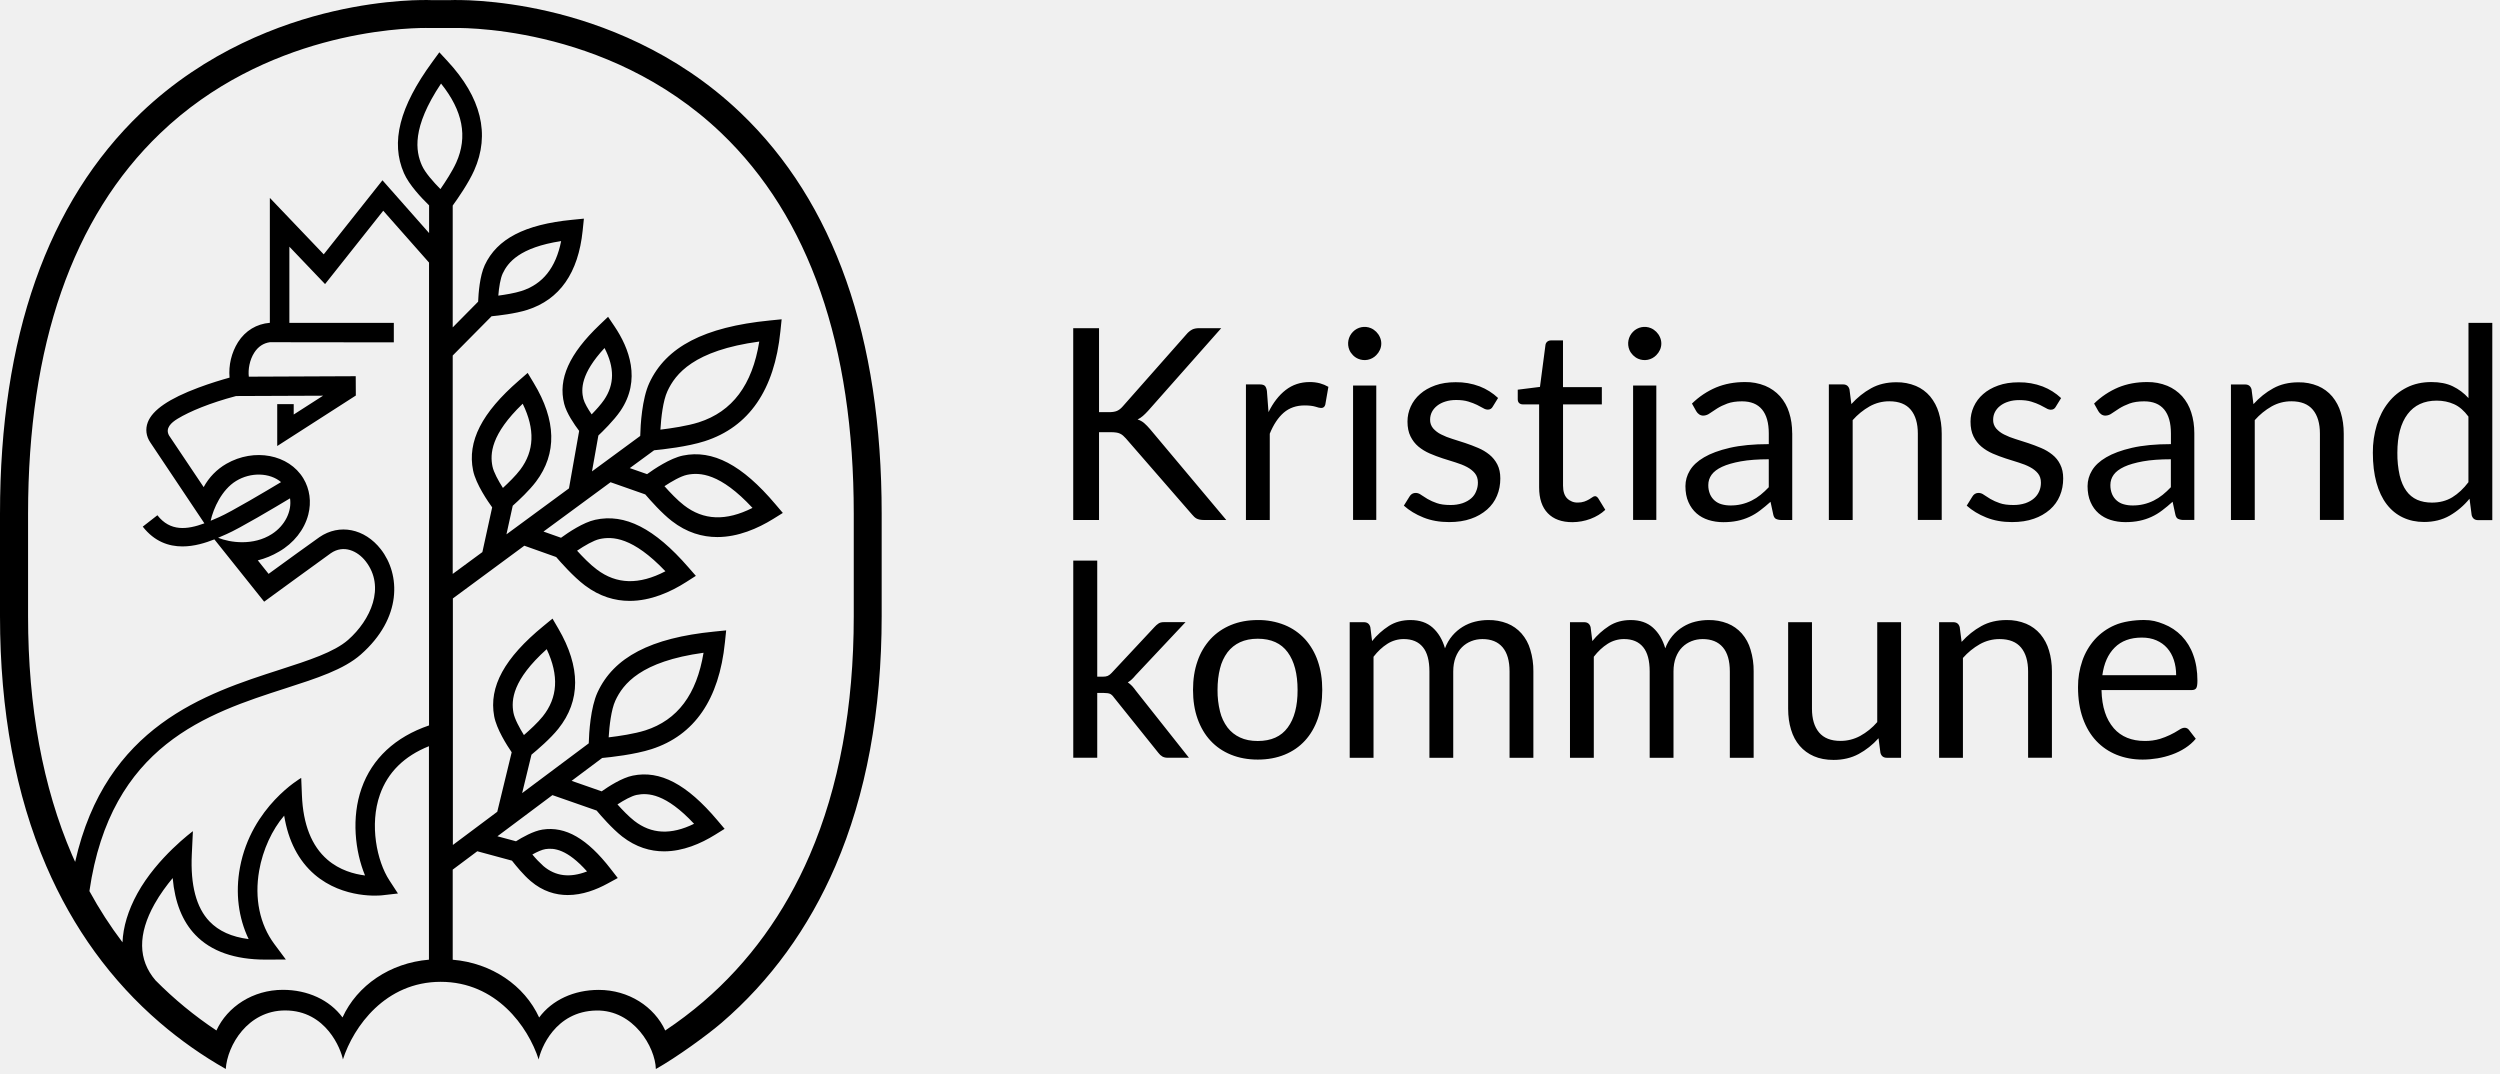
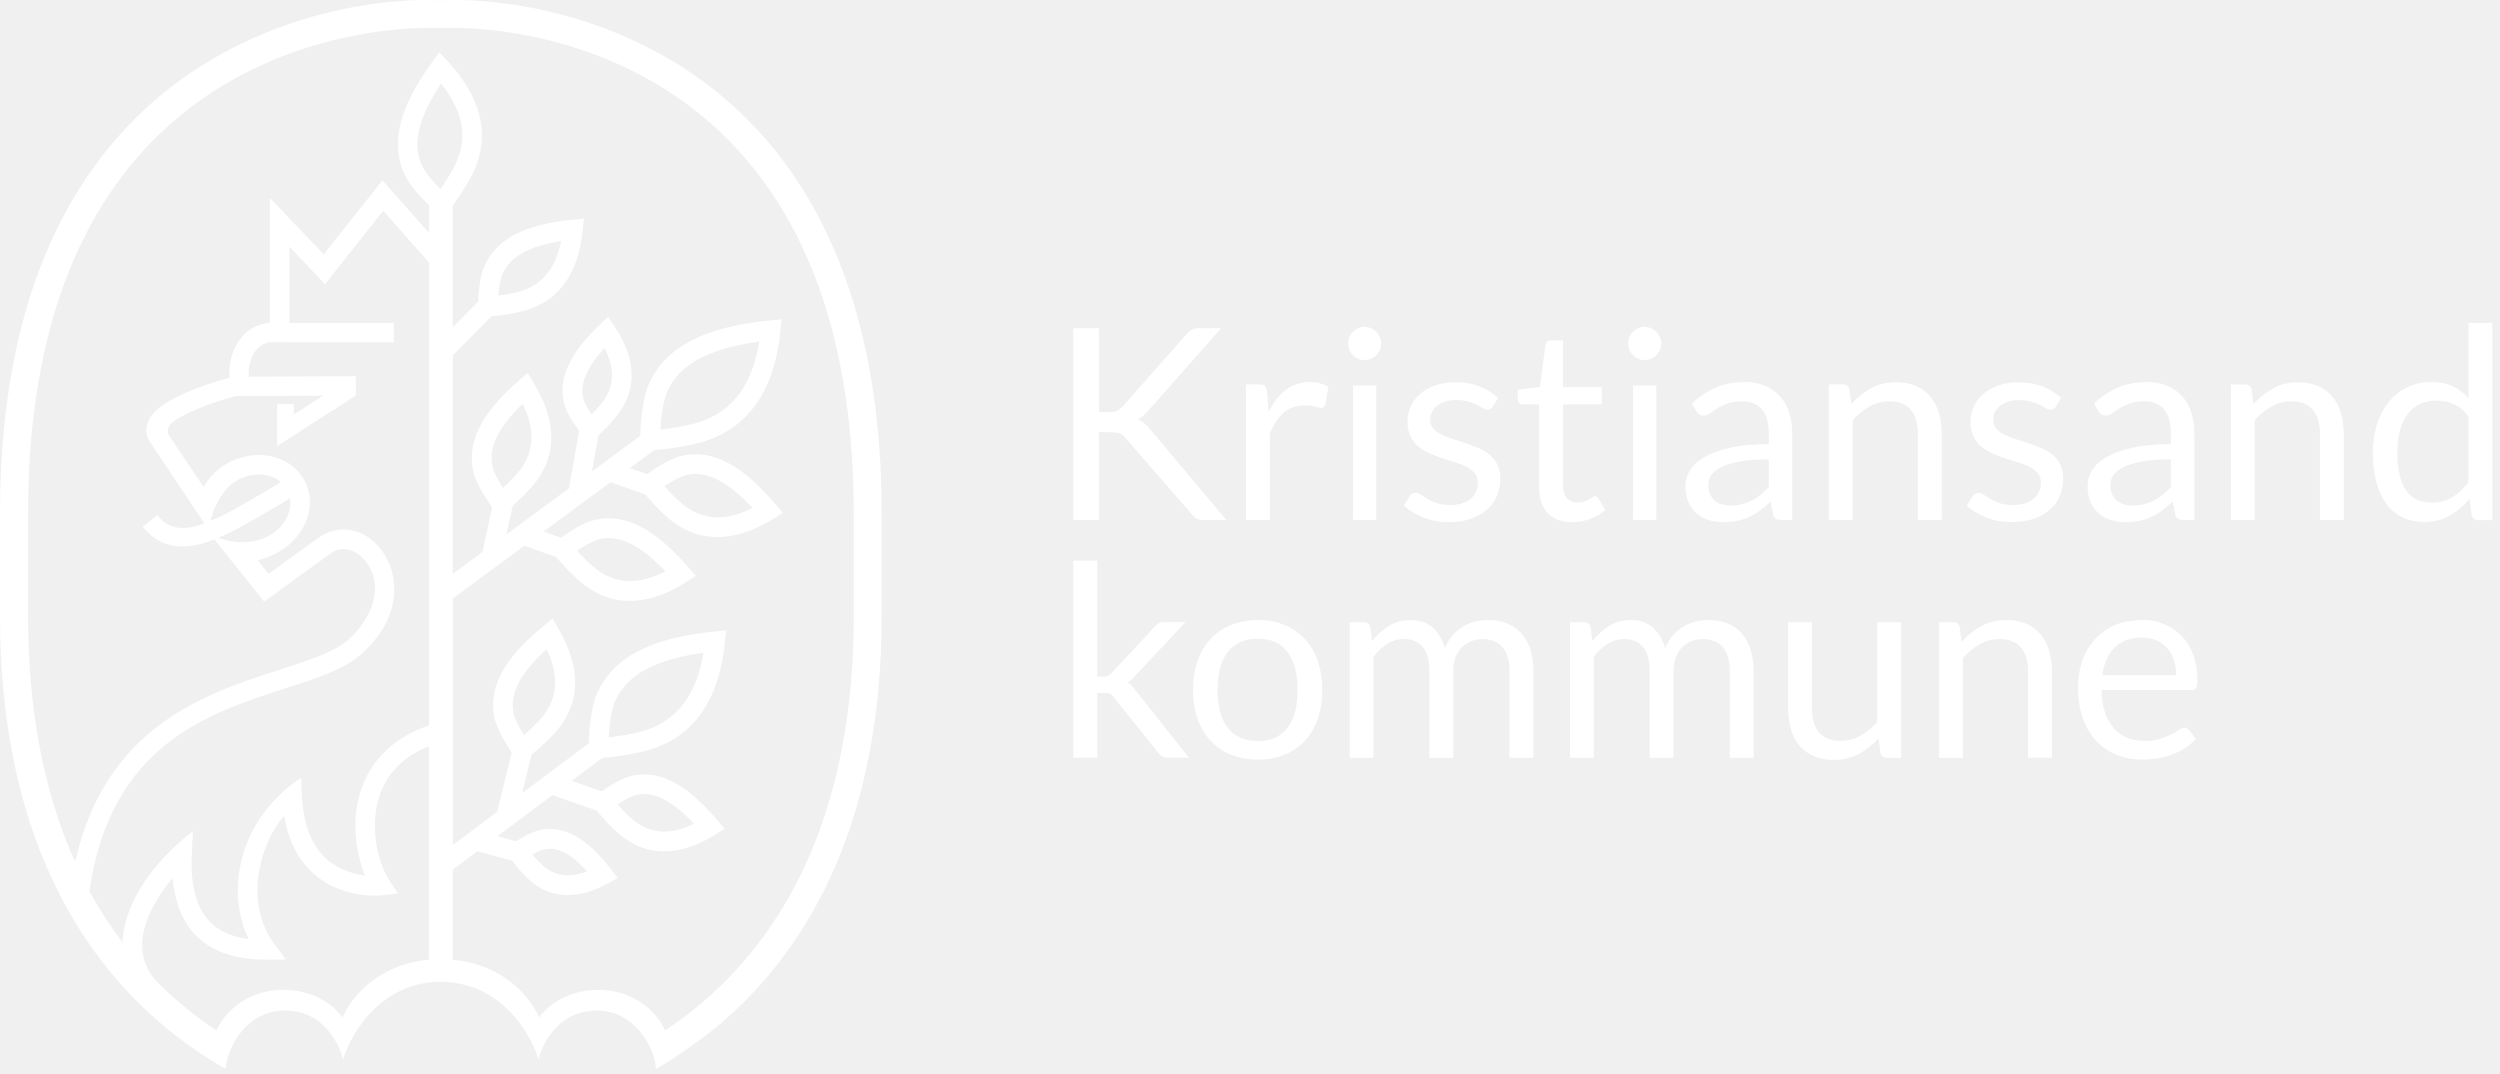
<svg xmlns="http://www.w3.org/2000/svg" width="163" height="70" viewBox="0 0 163 70">
-   <g fill="#000" fill-rule="nonzero">
+   <g fill="#FFFFFF" fill-rule="nonzero">
    <path d="M78.013 33.808c.055.03.12.052.195.069.075.016.17.026.28.026h1.465l-4.972-5.926a3.717 3.717 0 0 0-.384-.394 1.237 1.237 0 0 0-.426-.234c.123-.059.237-.134.345-.228.107-.094.221-.205.345-.342l4.763-5.382h-1.439c-.185 0-.338.03-.459.091a1.28 1.28 0 0 0-.371.31l-4.161 4.71c-.117.134-.241.229-.371.284-.13.055-.306.081-.528.081h-.638V21.4h-1.683v12.503h1.683v-5.724h.769c.14 0 .257.007.354.023a.83.83 0 0 1 .447.202c.055.049.113.11.179.179l4.317 4.965c.045.052.094.1.14.15a.713.713 0 0 0 .15.11zM85.393 24.91c-.599 0-1.12.173-1.566.518-.446.345-.817.827-1.12 1.442l-.104-1.377c-.023-.156-.068-.267-.13-.332-.065-.065-.179-.098-.348-.098h-.89v8.84h1.554v-5.626c.244-.6.547-1.055.911-1.371.365-.313.818-.472 1.358-.472.303 0 .537.03.707.081.169.056.293.085.374.085.14 0 .231-.072.27-.218l.202-1.16a2.366 2.366 0 0 0-.55-.23 2.534 2.534 0 0 0-.668-.082zM95.923 32.49c-.15.133-.342.24-.567.319a2.444 2.444 0 0 1-.794.117c-.355 0-.651-.039-.886-.124a3.386 3.386 0 0 1-.602-.27 6.658 6.658 0 0 1-.423-.27.593.593 0 0 0-.332-.124.459.459 0 0 0-.254.062.509.509 0 0 0-.166.176l-.368.592c.348.313.775.573 1.273.772.501.202 1.058.3 1.676.3.54 0 1.02-.072 1.43-.219a3.135 3.135 0 0 0 1.048-.599c.287-.254.502-.553.645-.898.146-.345.218-.723.218-1.13 0-.355-.065-.658-.195-.912a1.992 1.992 0 0 0-.518-.641 3.03 3.03 0 0 0-.733-.436 11.28 11.28 0 0 0-.843-.32c-.286-.094-.57-.185-.843-.27a4.516 4.516 0 0 1-.733-.293 1.673 1.673 0 0 1-.517-.394.838.838 0 0 1-.196-.566c0-.18.04-.349.117-.502.079-.153.193-.29.342-.407.15-.117.326-.208.538-.273.208-.068.446-.1.706-.1.303 0 .563.032.785.1.221.068.41.14.57.218.159.078.296.15.406.215a.59.59 0 0 0 .297.094.343.343 0 0 0 .322-.192l.348-.566a3.714 3.714 0 0 0-1.198-.756 4.236 4.236 0 0 0-1.566-.273c-.501 0-.944.068-1.335.208-.39.14-.72.326-.986.564a2.38 2.38 0 0 0-.612.82c-.14.313-.209.635-.209.974 0 .377.065.7.196.963.13.264.303.489.517.668.215.179.463.329.736.449.277.12.56.225.847.32.286.094.57.181.846.266.277.085.521.182.736.296.215.114.387.251.518.41.13.16.195.362.195.606 0 .199-.036.384-.11.557a1.133 1.133 0 0 1-.326.469zM103.698 33.831c.377-.143.7-.338.967-.59l-.453-.741c-.065-.098-.137-.15-.218-.15a.31.31 0 0 0-.163.065 5.518 5.518 0 0 1-.221.143c-.088.052-.192.101-.31.143a1.27 1.27 0 0 1-.423.066.942.942 0 0 1-.697-.27c-.179-.18-.27-.457-.27-.831v-5.3h2.53v-1.127h-2.533v-3.044h-.785c-.097 0-.179.03-.244.085a.333.333 0 0 0-.114.214l-.358 2.732-1.449.182v.619c0 .117.033.202.095.257a.349.349 0 0 0 .234.082h1.065v5.41c0 .733.189 1.297.563 1.684.374.39.912.586 1.608.586a3.43 3.43 0 0 0 1.176-.215zM116.851 28.25c0-.494-.068-.947-.202-1.36a2.879 2.879 0 0 0-.592-1.055 2.723 2.723 0 0 0-.967-.68 3.353 3.353 0 0 0-1.319-.245c-.687 0-1.312.117-1.875.349a5.066 5.066 0 0 0-1.58 1.054l.28.499a.63.63 0 0 0 .19.205.46.46 0 0 0 .273.081.72.72 0 0 0 .407-.143c.137-.098.3-.205.488-.322.19-.12.414-.228.671-.323.257-.094.576-.143.954-.143.576 0 1.01.176 1.306.53.293.356.44.876.44 1.567v.693c-1 0-1.847.082-2.54.241-.694.16-1.254.368-1.68.619-.427.25-.736.537-.928.863a1.95 1.95 0 0 0-.287 1.012c0 .404.065.752.196 1.045.13.296.306.537.527.733.221.195.482.338.781.433.3.094.622.143.964.143.339 0 .645-.03.922-.088a3.606 3.606 0 0 0 1.478-.677c.221-.166.449-.355.68-.563l.176.82c.03.15.091.25.182.296a.843.843 0 0 0 .368.069h.69V28.25h-.003zm-1.527 3.517a5.413 5.413 0 0 1-.537.498c-.182.147-.374.27-.576.371a3.013 3.013 0 0 1-1.39.32c-.206 0-.394-.027-.567-.076a1.148 1.148 0 0 1-.759-.654 1.489 1.489 0 0 1-.114-.606c0-.244.072-.468.215-.667.144-.199.371-.371.684-.518.313-.146.723-.263 1.22-.355.502-.09 1.108-.136 1.824-.136v1.823zM126.6 33.903v-5.626c0-.502-.066-.957-.193-1.371a3.01 3.01 0 0 0-.563-1.061 2.489 2.489 0 0 0-.925-.68 3.192 3.192 0 0 0-1.28-.242c-.621 0-1.172.13-1.644.394-.475.26-.902.606-1.286 1.029l-.123-.96c-.059-.215-.199-.323-.42-.323h-.925v8.84h1.553v-6.509a4.295 4.295 0 0 1 1.104-.898 2.602 2.602 0 0 1 1.286-.332c.628 0 1.094.185 1.4.553.306.368.459.889.459 1.556V33.9h1.556v.003zM133.817 29.647a3.03 3.03 0 0 0-.732-.436 11.28 11.28 0 0 0-.844-.319c-.286-.094-.57-.185-.843-.27a4.516 4.516 0 0 1-.732-.293 1.673 1.673 0 0 1-.518-.394.838.838 0 0 1-.195-.567c0-.179.039-.348.117-.501.078-.153.192-.29.342-.407.15-.117.325-.208.537-.273.208-.069.446-.101.706-.101.303 0 .564.032.785.1.221.069.41.14.57.219.16.078.296.15.407.215a.59.59 0 0 0 .296.094.343.343 0 0 0 .322-.192l.349-.567a3.714 3.714 0 0 0-1.198-.755 4.236 4.236 0 0 0-1.566-.273c-.502 0-.945.068-1.335.208-.391.14-.72.325-.987.563a2.38 2.38 0 0 0-.612.82c-.14.313-.208.635-.208.974 0 .378.065.7.195.964s.303.488.518.667c.215.18.462.33.736.45.276.12.56.224.846.319.287.094.57.182.847.267.276.084.52.182.735.296.215.114.388.25.518.41.13.16.195.362.195.606 0 .198-.035.384-.11.556a1.25 1.25 0 0 1-.336.463c-.15.133-.342.24-.566.319a2.444 2.444 0 0 1-.795.117c-.354 0-.65-.039-.885-.124a3.386 3.386 0 0 1-.603-.27 6.658 6.658 0 0 1-.423-.27.593.593 0 0 0-.332-.124.459.459 0 0 0-.254.062.509.509 0 0 0-.166.176l-.368.592c.349.313.775.573 1.273.772.502.202 1.058.3 1.677.3.54 0 1.02-.072 1.43-.219a3.135 3.135 0 0 0 1.048-.599c.286-.254.501-.553.644-.898.147-.345.218-.723.218-1.13 0-.355-.065-.658-.195-.912a1.814 1.814 0 0 0-.508-.635zM136.829 33.467c.221.192.482.338.781.433.3.094.622.143.964.143.339 0 .645-.03.921-.088a3.606 3.606 0 0 0 1.478-.677c.222-.166.45-.355.681-.564l.176.82c.03.15.09.252.182.297a.843.843 0 0 0 .368.069h.69v-5.65c0-.494-.068-.947-.202-1.36a2.879 2.879 0 0 0-.592-1.055 2.723 2.723 0 0 0-.967-.68 3.353 3.353 0 0 0-1.319-.245c-.687 0-1.312.117-1.875.349a5.066 5.066 0 0 0-1.58 1.054l.28.499a.63.63 0 0 0 .19.205.46.46 0 0 0 .273.081.72.72 0 0 0 .407-.143c.137-.098.3-.205.488-.322.19-.12.414-.228.671-.323.257-.094.576-.143.954-.143.576 0 1.01.176 1.306.53.293.356.44.876.44 1.567v.693c-1 0-1.847.082-2.54.241-.694.16-1.254.368-1.68.619-.427.25-.736.537-.928.863a1.95 1.95 0 0 0-.287 1.012c0 .404.065.752.196 1.045.127.293.302.537.524.73zm.983-2.514c.143-.199.371-.371.684-.518.312-.146.723-.263 1.22-.355.502-.09 1.108-.136 1.824-.136v1.823a5.413 5.413 0 0 1-.537.498c-.183.147-.375.27-.576.371a3.013 3.013 0 0 1-1.39.32c-.206 0-.395-.027-.567-.076a1.148 1.148 0 0 1-.759-.654 1.489 1.489 0 0 1-.114-.606c0-.247.072-.468.215-.667zM152.06 25.848a2.489 2.489 0 0 0-.925-.68 3.192 3.192 0 0 0-1.28-.241c-.622 0-1.172.13-1.644.393-.475.26-.902.606-1.286 1.03l-.124-.961c-.058-.215-.198-.322-.42-.322h-.924v8.839h1.553v-6.512a4.295 4.295 0 0 1 1.103-.898 2.602 2.602 0 0 1 1.287-.332c.628 0 1.093.185 1.4.553.306.368.459.889.459 1.556V33.9h1.553v-5.623c0-.502-.065-.957-.192-1.371a2.962 2.962 0 0 0-.56-1.058zM160.945 21.052v4.903a3.3 3.3 0 0 0-1.03-.771c-.383-.183-.846-.274-1.386-.274-.6 0-1.133.117-1.605.355s-.873.56-1.198.974c-.33.413-.58.898-.756 1.461a6.058 6.058 0 0 0-.26 1.82c0 .733.078 1.38.234 1.947.156.564.381 1.036.67 1.413.29.378.642.665 1.056.86.413.195.872.293 1.377.293.628 0 1.185-.137 1.67-.413a4.67 4.67 0 0 0 1.296-1.104l.14 1.074c.059.215.199.323.42.323h.925v-12.86h-1.553zm0 10.383c-.32.423-.671.752-1.052.986-.38.232-.824.349-1.332.349-.361 0-.68-.062-.96-.183a1.728 1.728 0 0 1-.707-.58c-.192-.263-.338-.601-.436-1.012a6.44 6.44 0 0 1-.15-1.478c0-1.087.222-1.924.665-2.513.442-.586 1.077-.883 1.901-.883.413 0 .791.079 1.13.232.342.153.654.423.937.807v4.275h.004zM88.22 25.138h1.513V33.9H88.22zM88.555 23.393a1.06 1.06 0 0 0 1.175-.234c.101-.101.18-.215.238-.342a1 1 0 0 0 0-.837 1.14 1.14 0 0 0-.583-.583 1.06 1.06 0 0 0-1.172.235 1.091 1.091 0 0 0-.234 1.185c.055.127.133.24.234.342.098.1.212.179.342.234zM106.478 25.138h1.514V33.9h-1.514zM106.472 23.159c.1.1.215.179.341.234a1.06 1.06 0 0 0 1.175-.234c.102-.101.18-.215.239-.342a1 1 0 0 0 0-.837 1.14 1.14 0 0 0-.583-.583 1.06 1.06 0 0 0-1.172.235 1.091 1.091 0 0 0-.234 1.185c.055.127.133.24.234.342zM73.816 44.732a1.679 1.679 0 0 0-.283-.241 1.37 1.37 0 0 0 .267-.202c.078-.075.16-.163.24-.26l3.256-3.465h-1.413c-.146 0-.26.03-.348.088a1.375 1.375 0 0 0-.26.228l-2.794 2.992a.816.816 0 0 1-.254.195.73.73 0 0 1-.287.05h-.4v-7.564h-1.563v12.85h1.563v-4.222h.436c.176 0 .306.02.394.055.088.04.176.117.26.241l2.905 3.62a.841.841 0 0 0 .257.232.682.682 0 0 0 .329.075h1.397l-3.455-4.363a3.117 3.117 0 0 0-.247-.31zM85.08 41.665a3.704 3.704 0 0 0-1.324-.915 4.546 4.546 0 0 0-1.749-.323c-.644 0-1.227.108-1.748.323-.52.215-.964.52-1.332.915a4.064 4.064 0 0 0-.846 1.435c-.199.56-.296 1.189-.296 1.88 0 .696.097 1.324.296 1.884.199.557.479 1.036.846 1.43.368.397.811.7 1.332.911.521.212 1.104.32 1.748.32.645 0 1.228-.108 1.749-.32.52-.212.964-.518 1.325-.912.365-.397.641-.872.837-1.429.195-.56.293-1.185.293-1.885 0-.693-.098-1.319-.293-1.879a4.123 4.123 0 0 0-.837-1.435zm-1.122 5.772c-.43.586-1.081.876-1.954.876-.443 0-.827-.075-1.152-.228-.326-.15-.6-.368-.818-.651a2.861 2.861 0 0 1-.488-1.042 5.593 5.593 0 0 1-.163-1.403c0-.524.056-.993.163-1.41a2.91 2.91 0 0 1 .488-1.052c.219-.283.492-.504.818-.654.325-.15.71-.228 1.152-.228.873 0 1.524.293 1.954.882.43.586.644 1.407.644 2.462.004 1.048-.211 1.865-.644 2.448zM99.201 41.3a2.461 2.461 0 0 0-.924-.651 3.246 3.246 0 0 0-1.244-.222c-.29 0-.576.036-.86.105a2.832 2.832 0 0 0-1.475.908 2.735 2.735 0 0 0-.485.83c-.162-.563-.43-1.012-.797-1.344-.371-.333-.853-.499-1.452-.499-.534 0-1.006.127-1.41.385a4.585 4.585 0 0 0-1.094.986l-.114-.908c-.059-.215-.199-.323-.42-.323h-.925v8.84h1.553V42.82c.274-.354.573-.634.902-.843a1.98 1.98 0 0 1 1.068-.31c.547 0 .964.177 1.247.525.287.348.427.88.427 1.589v5.626h1.553v-5.626c0-.348.052-.654.153-.921.1-.264.24-.486.413-.658.176-.176.378-.306.606-.397.231-.092.472-.137.73-.137.575 0 1.015.179 1.318.537.302.358.452.882.452 1.576v5.626h1.553v-5.626a4.67 4.67 0 0 0-.202-1.426 2.746 2.746 0 0 0-.573-1.055zM113.563 41.3a2.461 2.461 0 0 0-.925-.651 3.246 3.246 0 0 0-1.244-.222c-.29 0-.576.036-.86.105-.282.068-.546.179-.797.332a2.76 2.76 0 0 0-1.162 1.406c-.163-.563-.43-1.012-.798-1.344-.371-.333-.853-.499-1.452-.499-.534 0-1.006.127-1.41.385a4.585 4.585 0 0 0-1.094.986l-.114-.908c-.058-.215-.198-.323-.42-.323h-.924v8.84h1.553V42.82c.273-.354.573-.634.902-.843a1.98 1.98 0 0 1 1.068-.31c.547 0 .963.177 1.247.525.286.348.426.88.426 1.589v5.626h1.553v-5.626c0-.348.052-.654.153-.921.101-.264.241-.486.414-.658.175-.176.377-.306.605-.397.231-.092.472-.137.73-.137.576 0 1.015.179 1.318.537.303.358.453.882.453 1.576v5.626h1.553v-5.626a4.67 4.67 0 0 0-.202-1.426 2.746 2.746 0 0 0-.573-1.055zM122.39 47.086a4.004 4.004 0 0 1-1.108.898c-.4.215-.83.323-1.282.323-.622 0-1.088-.183-1.397-.55-.31-.369-.463-.886-.463-1.554v-5.636h-1.553v5.636c0 .502.062.957.19 1.371.123.413.312.765.563 1.055.25.29.56.518.927.677.368.16.795.241 1.28.241.615 0 1.162-.13 1.64-.387.476-.258.91-.6 1.293-1.026l.124.95c.059.216.199.323.42.323h.925v-8.84h-1.553v6.519h-.007zM133.033 41.349a2.489 2.489 0 0 0-.925-.68 3.192 3.192 0 0 0-1.28-.242c-.621 0-1.172.13-1.644.394-.475.26-.902.606-1.286 1.03l-.124-.961c-.058-.215-.198-.323-.42-.323h-.924v8.84h1.553v-6.508a4.295 4.295 0 0 1 1.104-.899 2.602 2.602 0 0 1 1.286-.332c.628 0 1.094.185 1.4.553.306.368.459.89.459 1.557v5.626h1.553v-5.626c0-.502-.065-.958-.192-1.371a2.912 2.912 0 0 0-.56-1.058zM142.24 41.46a3.312 3.312 0 0 0-1.16-.769c-.448-.176-.764-.267-1.295-.267-.641 0-1.387.11-1.898.336a3.75 3.75 0 0 0-1.3.924 4.088 4.088 0 0 0-.816 1.39 5.15 5.15 0 0 0-.284 1.73c0 .761.105 1.435.313 2.024.208.586.501 1.081.876 1.479.374.397.82.7 1.335.908.514.205 1.077.31 1.69.31.319 0 .64-.03.966-.082.326-.056.642-.137.948-.248.306-.11.592-.25.86-.423.266-.172.498-.374.69-.605l-.437-.567a.345.345 0 0 0-.296-.15c-.098 0-.218.046-.355.137a5.065 5.065 0 0 1-1.24.586 3.305 3.305 0 0 1-1.01.137c-.42 0-.797-.069-1.133-.205a2.29 2.29 0 0 1-.872-.619 2.995 2.995 0 0 1-.576-1.035c-.14-.414-.215-.899-.228-1.459h5.88c.146 0 .244-.042.296-.124.052-.081.078-.244.078-.488 0-.628-.091-1.188-.273-1.68a3.448 3.448 0 0 0-.759-1.24zm-5.167 2.562c.104-.769.371-1.368.804-1.8.43-.434 1.023-.652 1.771-.652.355 0 .671.059.948.18.277.12.511.286.703.504.192.218.339.479.436.778.098.3.15.628.15.99h-4.812zM54.467 56.469c2.002-4.65 3.018-10.129 3.018-16.289v-6.687c0-11.51-3.093-20.304-9.198-26.135-4.24-4.053-9.146-5.834-12.519-6.616-3.516-.814-6.091-.745-6.378-.735h-1.299c-.286-.01-2.862-.082-6.378.735-3.37.782-8.276 2.566-12.519 6.616C3.093 13.19 0 21.983 0 33.493v6.687c0 6.16 1.016 11.64 3.018 16.289 1.745 4.05 4.236 7.485 7.41 10.21a27.118 27.118 0 0 0 4.292 3.018c.1-1.537 1.432-3.816 3.874-3.816 2.69 0 3.64 2.553 3.764 3.194.696-2.152 2.774-5.06 6.375-5.06 3.62 0 5.694 2.912 6.39 5.064.128-.68 1.062-3.149 3.764-3.194 2.416-.04 3.836 2.38 3.875 3.815 1.364-.768 3.35-2.21 4.291-3.018 3.174-2.731 5.668-6.166 7.414-10.213zM27.974 62.57c-2.546.209-4.688 1.68-5.642 3.767-.847-1.146-2.276-1.8-3.888-1.8-1.947 0-3.62 1.094-4.333 2.65a25.21 25.21 0 0 1-3.976-3.272c-1.14-1.335-1.159-3.008-.058-4.975.364-.648.797-1.227 1.182-1.69.14 1.583.634 2.826 1.478 3.705 1.025 1.072 2.569 1.612 4.58 1.612h.06l1.26-.007-.753-1.012c-.95-1.28-1.302-2.976-.986-4.783.237-1.364.85-2.68 1.63-3.585.268 1.648.935 2.937 1.987 3.842 1.888 1.618 4.304 1.365 4.405 1.351l1.026-.117-.564-.866c-.81-1.243-1.302-3.623-.612-5.577.511-1.455 1.586-2.517 3.197-3.161V62.57h.007zm0-15.273c-2.198.749-3.718 2.162-4.399 4.1-.674 1.91-.426 4.102.225 5.684-.7-.088-1.654-.339-2.455-1.032-1.029-.889-1.585-2.302-1.66-4.2l-.046-1.13s-3.246 1.856-3.992 5.831c-.315 1.68-.094 3.305.564 4.679-1.11-.143-1.95-.524-2.553-1.153-.86-.898-1.247-2.367-1.152-4.366l.071-1.517s-2.324 1.706-3.617 4.054c-.612 1.11-.934 2.204-.973 3.193A26.613 26.613 0 0 1 5.83 58.1c1.38-9.54 7.71-11.584 12.799-13.225 2.031-.655 3.786-1.221 4.897-2.201 2.712-2.387 2.578-5.229 1.305-6.86-1.058-1.358-2.705-1.683-4.001-.794-.176.12-2.634 1.891-3.318 2.396l-.703-.88a5.24 5.24 0 0 0 1.38-.569c.96-.55 1.657-1.43 1.911-2.416.212-.827.098-1.664-.322-2.36-.947-1.566-3.2-1.996-5.02-.951a3.886 3.886 0 0 0-1.479 1.52l-2.26-3.37c-.256-.471.138-.83.56-1.087.792-.482 2.133-1.038 3.813-1.481l5.672-.023-1.914 1.228v-.678h-1.075v2.732l5.125-3.292-.007-1.26-6.97.03c-.056-.466.049-1.094.358-1.57.25-.39.592-.615 1.016-.677l8.08.01v-1.273h-6.81v-4.965l2.327 2.438 3.793-4.782 2.986 3.38v30.177zM14.573 34.91l.202-.088c.83-.358 3.194-1.765 4.135-2.331.127.837-.32 1.774-1.185 2.33-1.205.773-2.712.564-3.504.242.127-.052.248-.108.352-.153zm-.84-.954c.182-.814.723-2.022 1.657-2.595.964-.593 2.21-.544 2.934.072-.892.537-3.266 1.947-4.034 2.282.003-.003-.443.192-.557.24zm14.983-21.628c-.449-.453-1.003-1.072-1.21-1.547-.401-.912-.681-2.439 1.25-5.333 1.422 1.774 1.748 3.467.992 5.15-.254.564-.703 1.25-1.032 1.73zm17.152 52.972c-.817.7-1.644 1.321-2.475 1.875v.006c-.01.007-.019.01-.019.01-.713-1.556-2.387-2.65-4.334-2.65-1.614 0-3.04.654-3.887 1.8-.954-2.083-3.093-3.555-5.636-3.767V56.7l1.602-1.198 2.26.612c.244.313.758.944 1.227 1.338.781.664 1.615.905 2.413.905.957 0 1.868-.351 2.594-.749l.665-.361-.463-.596c-1.533-1.98-2.946-2.793-4.444-2.562-.596.091-1.341.518-1.729.762l-1.21-.326 3.587-2.683 2.881 1.006c.254.306 1.01 1.179 1.667 1.693.902.7 1.833.967 2.729.967 1.237 0 2.403-.508 3.314-1.074l.635-.394-.482-.57c-1.98-2.344-3.728-3.265-5.509-2.9-.703.143-1.569.703-2.025 1.025l-1.96-.684 1.993-1.491c.537-.049 2.116-.221 3.217-.576 2.8-.902 4.408-3.243 4.786-6.958l.081-.785-.785.079c-4.128.41-6.544 1.67-7.602 3.962-.456.99-.553 2.614-.573 3.324l-4.343 3.246.609-2.507c.397-.329 1.237-1.045 1.748-1.686 1.465-1.83 1.465-4.028.003-6.535l-.38-.651-.583.479c-2.55 2.087-3.575 3.959-3.22 5.886.153.834.83 1.895 1.142 2.35l-.94 3.879-2.895 2.165V39.018l4.659-3.438 2.077.739c.27.315 1.127 1.289 1.872 1.849.97.732 1.964 1.01 2.918 1.01 1.38 0 2.68-.584 3.685-1.228l.632-.404-.492-.563c-2.204-2.536-4.135-3.52-6.072-3.093-.778.17-1.735.814-2.227 1.172l-1.143-.404 4.373-3.217 2.263.795c.348.407 1.08 1.23 1.728 1.732.98.762 1.996 1.048 2.97 1.048 1.357 0 2.637-.56 3.637-1.178l.634-.394-.485-.57c-2.168-2.566-4.086-3.572-6.03-3.171-.833.172-1.881.879-2.337 1.211l-1.127-.394 1.586-1.162c.576-.056 2.178-.231 3.301-.593 2.885-.928 4.545-3.337 4.933-7.163l.081-.784-.784.078c-4.262.423-6.753 1.719-7.844 4.076-.478 1.032-.576 2.735-.592 3.451l-3.145 2.312.416-2.341c.245-.231 1-.964 1.433-1.595 1.384-2.032.56-4.119-.374-5.51l-.427-.634-.553.527c-1.986 1.895-2.716 3.53-2.309 5.145.156.618.664 1.354.977 1.767l-.664 3.748-4.077 2.998.41-1.865c.41-.365 1.088-1.003 1.518-1.573 1.377-1.83 1.325-3.995-.15-6.433l-.394-.655-.576.502c-2.422 2.103-3.37 3.965-2.982 5.86.185.902.993 2.058 1.243 2.403l-.638 2.917-1.934 1.423V23.18l2.533-2.56c.437-.042 1.547-.166 2.331-.417 2.113-.674 3.325-2.409 3.608-5.163l.081-.785-.784.078c-3.074.303-4.878 1.24-5.679 2.953-.328.707-.41 1.827-.433 2.383l-1.657 1.677v-7.944c.342-.472 1.029-1.462 1.397-2.286 1.055-2.36.466-4.763-1.745-7.14l-.524-.566-.456.625c-2.146 2.937-2.732 5.242-1.85 7.257.333.759 1.137 1.612 1.638 2.097v1.807l-3.04-3.442-3.83 4.829-3.513-3.68v8.144c-.86.071-1.592.507-2.074 1.26a3.757 3.757 0 0 0-.553 2.314c-.485.134-1.24.359-2.032.655-1.91.713-2.988 1.449-3.298 2.253-.172.446-.11.918.166 1.322l3.523 5.27c-1.126.418-2.23.545-3.064-.527l-.954.743c.765.98 1.697 1.29 2.589 1.29.768 0 1.507-.232 2.08-.46l3.246 4.063s4.057-2.96 4.344-3.158c.836-.58 1.748-.153 2.275.524 1.306 1.677.323 3.83-1.142 5.122-.912.8-2.553 1.331-4.448 1.943C13.414 45.22 6.89 47.327 4.9 56.195c-.068-.15-.137-.296-.202-.449C2.793 51.328 1.83 46.089 1.83 40.18v-6.687c0-10.982 2.9-19.327 8.615-24.8 6.834-6.554 15.683-6.87 17.32-6.87.167 0 .258.004.268.004h1.419c.098-.004 10.028-.368 17.578 6.85 5.727 5.476 8.635 13.824 8.635 24.819v6.687c0 5.91-.964 11.148-2.869 15.566-1.634 3.79-3.965 7.004-6.928 9.55zM34.71 55.713c.303-.169.632-.319.853-.351.55-.085 1.407-.007 2.712 1.455-1.123.433-2.057.316-2.842-.348a6.963 6.963 0 0 1-.723-.756zm.935-13.387c.81 1.719.722 3.161-.26 4.388-.326.407-.838.876-1.225 1.212-.283-.456-.609-1.052-.684-1.459-.15-.824-.068-2.13 2.169-4.141zm4.613 10.122c.423-.277.918-.55 1.25-.619.733-.15 1.895-.097 3.745 1.882-1.505.74-2.784.674-3.894-.189-.368-.286-.792-.729-1.1-1.074zm-.573-4.373c.046-.758.166-1.807.436-2.393.502-1.087 1.645-2.559 5.75-3.122-.45 2.722-1.693 4.382-3.793 5.06-.723.227-1.722.377-2.393.455zM32.11 30.413c-.166-.808-.117-2.084 1.97-4.09.814 1.664.758 3.077-.157 4.298-.3.397-.768.856-1.133 1.192-.3-.47-.605-1.03-.68-1.4zm5.515 5.492c.485-.329 1.075-.67 1.465-.758.834-.183 2.162-.14 4.295 2.1-1.716.895-3.184.859-4.47-.114-.434-.32-.938-.84-1.29-1.228zm1.79-13.215c.662 1.273.652 2.383-.028 3.38-.212.309-.534.663-.811.947-.241-.349-.469-.743-.54-1.013-.157-.631-.167-1.64 1.38-3.314zm3.908 9.009c.456-.303 1.058-.652 1.471-.74.834-.172 2.162-.113 4.269 2.156-1.729.872-3.194.817-4.47-.173-.424-.325-.922-.85-1.27-1.243zm-.264-3.686c.046-.791.17-1.888.456-2.504.52-1.13 1.713-2.66 5.99-3.24-.458 2.837-1.754 4.562-3.942 5.265-.755.241-1.81.394-2.504.479zM32.49 19.274c.042-.527.133-1.113.286-1.442.339-.723 1.104-1.696 3.81-2.113-.346 1.745-1.202 2.813-2.595 3.256-.443.14-1.039.238-1.501.3z" />
  </g>
</svg>
